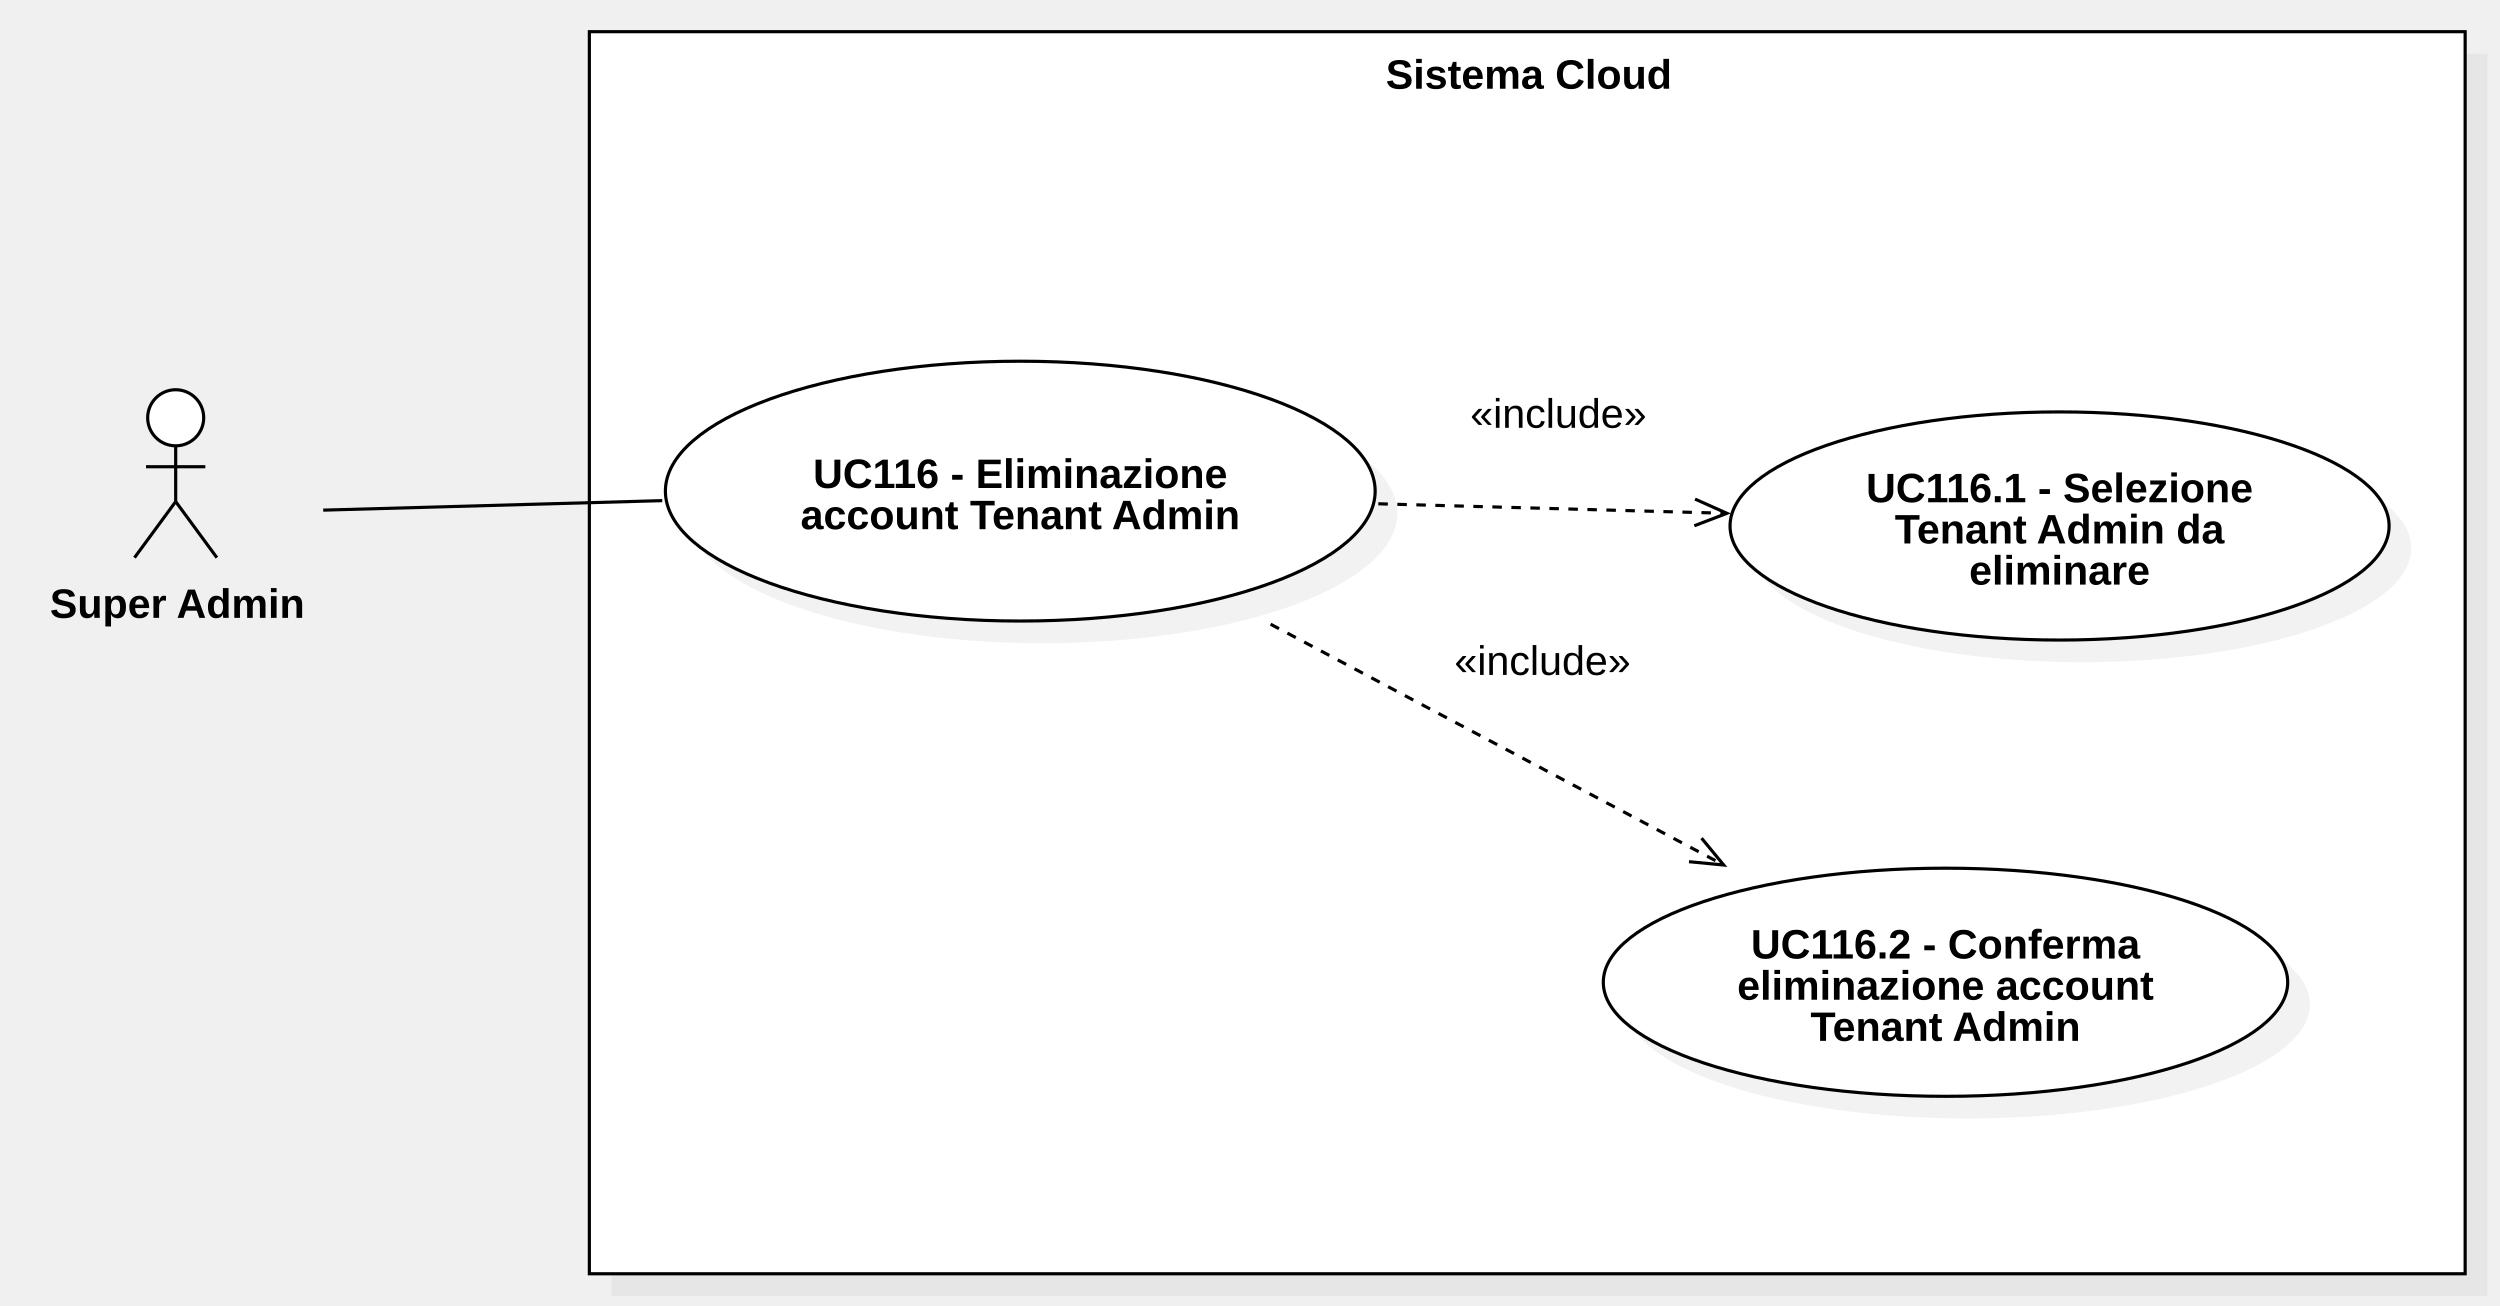
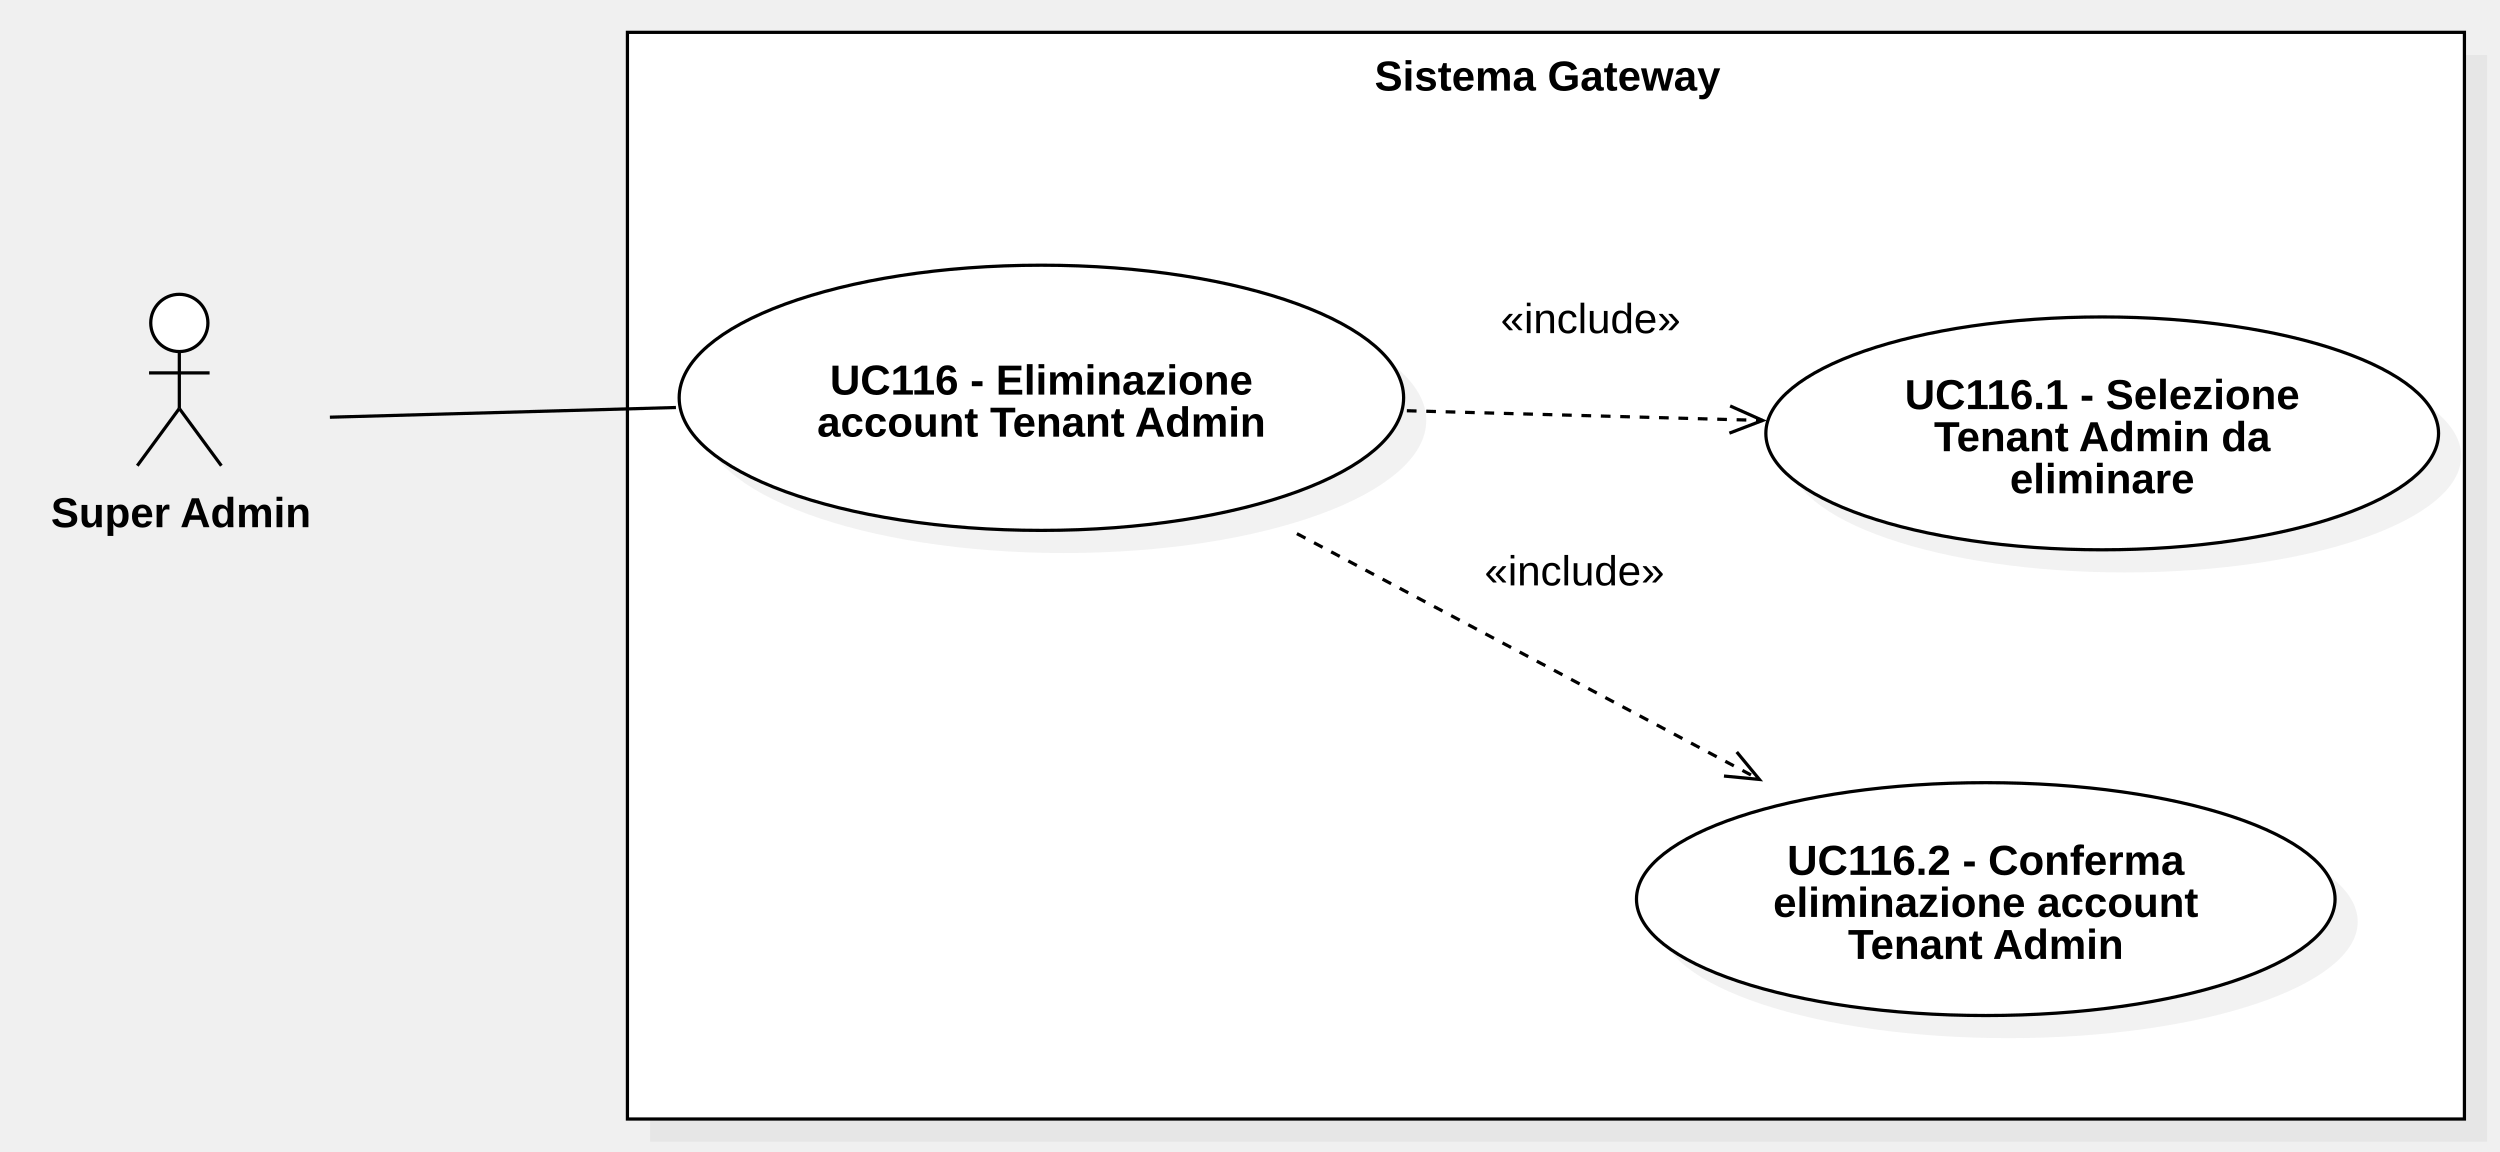
- <svg xmlns="http://www.w3.org/2000/svg" version="1.1" width="789" height="412">
+ <svg xmlns="http://www.w3.org/2000/svg" version="1.1" width="773" height="356">
  <defs />
  <g>
    <g>
-       <rect fill="#C0C0C0" stroke="none" x="357" y="222" width="592" height="392" transform="matrix(1 0 0 1 -164 -205)" fill-opacity="0.2" />
+       <rect fill="#C0C0C0" stroke="none" x="464" y="446" width="568" height="336" transform="matrix(1 0 0 1 -263 -429)" fill-opacity="0.2" />
    </g>
    <g>
-       <rect fill="#ffffff" stroke="none" x="350" y="215" width="592" height="392" transform="matrix(1 0 0 1 -164 -205)" />
+       <rect fill="#ffffff" stroke="none" x="457" y="439" width="568" height="336" transform="matrix(1 0 0 1 -263 -429)" />
    </g>
    <g>
-       <path fill="none" stroke="#000000" paint-order="fill stroke markers" d=" M 186 10 L 778 10 L 778 402 L 186 402 L 186 10 Z Z" stroke-miterlimit="10" stroke-dasharray="" />
+       <path fill="none" stroke="#000000" paint-order="fill stroke markers" d=" M 194 10 L 762 10 L 762 346 L 194 346 L 194 10 Z Z" stroke-miterlimit="10" stroke-dasharray="" />
    </g>
    <g>
      <g>
        <path fill="none" stroke="none" />
-         <text fill="#000000" stroke="none" font-family="Arial" font-size="13px" font-style="normal" font-weight="bold" text-decoration="undefined" x="646.5" y="228.5" text-anchor="middle" dominant-baseline="central" transform="matrix(1 0 0 1 -164 -205)">Sistema Cloud</text>
+         <text fill="#000000" stroke="none" font-family="Arial" font-size="13px" font-style="normal" font-weight="bold" text-decoration="undefined" x="741.5" y="452.5" text-anchor="middle" dominant-baseline="central" transform="matrix(1 0 0 1 -263 -429)">Sistema Gateway</text>
      </g>
    </g>
    <g>
-       <path fill="#ffffff" stroke="none" paint-order="stroke fill markers" d=" M 46.607 131.85 C 46.607 126.962 50.565 123 55.447 123 C 60.329 123 64.287 126.962 64.287 131.85 C 64.287 136.738 60.329 140.7 55.447 140.7 C 50.565 140.7 46.607 136.738 46.607 131.85 Z" />
+       <path fill="#ffffff" stroke="none" paint-order="stroke fill markers" d=" M 46.607 99.85 C 46.607 94.962 50.565 91 55.447 91 C 60.329 91 64.287 94.962 64.287 99.85 C 64.287 104.738 60.329 108.7 55.447 108.7 C 50.565 108.7 46.607 104.738 46.607 99.85 Z" />
    </g>
    <g>
-       <path fill="none" stroke="#000000" paint-order="fill stroke markers" d=" M 46.607 131.85 C 46.607 126.962 50.565 123 55.447 123 C 60.329 123 64.287 126.962 64.287 131.85 C 64.287 136.738 60.329 140.7 55.447 140.7 C 50.565 140.7 46.607 136.738 46.607 131.85 Z" stroke-miterlimit="10" stroke-dasharray="" />
+       <path fill="none" stroke="#000000" paint-order="fill stroke markers" d=" M 46.607 99.85 C 46.607 94.962 50.565 91 55.447 91 C 60.329 91 64.287 94.962 64.287 99.85 C 64.287 104.738 60.329 108.7 55.447 108.7 C 50.565 108.7 46.607 104.738 46.607 99.85 Z" stroke-miterlimit="10" stroke-dasharray="" />
    </g>
    <g>
-       <path fill="none" stroke="#000000" paint-order="fill stroke markers" d=" M 55.447 140.7 L 55.447 158.3" stroke-miterlimit="10" stroke-dasharray="" />
+       <path fill="none" stroke="#000000" paint-order="fill stroke markers" d=" M 55.447 108.7 L 55.447 126.3" stroke-miterlimit="10" stroke-dasharray="" />
    </g>
    <g>
-       <path fill="none" stroke="#000000" paint-order="fill stroke markers" d=" M 46.087 147.3 L 64.807 147.3" stroke-miterlimit="10" stroke-dasharray="" />
+       <path fill="none" stroke="#000000" paint-order="fill stroke markers" d=" M 46.087 115.3 L 64.807 115.3" stroke-miterlimit="10" stroke-dasharray="" />
    </g>
    <g>
-       <path fill="none" stroke="#000000" paint-order="fill stroke markers" d=" M 55.447 158.3 L 42.447 176" stroke-miterlimit="10" stroke-dasharray="" />
+       <path fill="none" stroke="#000000" paint-order="fill stroke markers" d=" M 55.447 126.3 L 42.447 144" stroke-miterlimit="10" stroke-dasharray="" />
    </g>
    <g>
-       <path fill="none" stroke="#000000" paint-order="fill stroke markers" d=" M 55.447 158.3 L 68.447 176" stroke-miterlimit="10" stroke-dasharray="" />
+       <path fill="none" stroke="#000000" paint-order="fill stroke markers" d=" M 55.447 126.3 L 68.447 144" stroke-miterlimit="10" stroke-dasharray="" />
    </g>
    <g>
      <g>
        <path fill="none" stroke="none" />
-         <text fill="#000000" stroke="none" font-family="Arial" font-size="13px" font-style="normal" font-weight="bold" text-decoration="undefined" x="219.947" y="395.5" text-anchor="middle" dominant-baseline="central" transform="matrix(1 0 0 1 -164 -205)">Super Admin</text>
+         <text fill="#000000" stroke="none" font-family="Arial" font-size="13px" font-style="normal" font-weight="bold" text-decoration="undefined" x="318.947" y="587.5" text-anchor="middle" dominant-baseline="central" transform="matrix(1 0 0 1 -263 -429)">Super Admin</text>
      </g>
    </g>
    <g>
-       <path fill="#C0C0C0" stroke="none" paint-order="stroke fill markers" d=" M 217 162 C 217 139.356 267.144 121 329 121 C 390.856 121 441 139.356 441 162 C 441 184.644 390.856 203 329 203 C 267.144 203 217 184.644 217 162 Z" fill-opacity="0.2" />
+       <path fill="#C0C0C0" stroke="none" paint-order="stroke fill markers" d=" M 217 130 C 217 107.356 267.144 89 329 89 C 390.856 89 441 107.356 441 130 C 441 152.644 390.856 171 329 171 C 267.144 171 217 152.644 217 130 Z" fill-opacity="0.2" />
    </g>
    <g>
-       <path fill="#ffffff" stroke="none" paint-order="stroke fill markers" d=" M 210 155 C 210 132.356 260.144 114 322 114 C 383.856 114 434 132.356 434 155 C 434 177.644 383.856 196 322 196 C 260.144 196 210 177.644 210 155 Z" />
+       <path fill="#ffffff" stroke="none" paint-order="stroke fill markers" d=" M 210 123 C 210 100.356 260.144 82 322 82 C 383.856 82 434 100.356 434 123 C 434 145.644 383.856 164 322 164 C 260.144 164 210 145.644 210 123 Z" />
    </g>
    <g>
-       <path fill="none" stroke="#000000" paint-order="fill stroke markers" d=" M 210 155 C 210 132.356 260.144 114 322 114 C 383.856 114 434 132.356 434 155 C 434 177.644 383.856 196 322 196 C 260.144 196 210 177.644 210 155 Z" stroke-miterlimit="10" stroke-dasharray="" />
+       <path fill="none" stroke="#000000" paint-order="fill stroke markers" d=" M 210 123 C 210 100.356 260.144 82 322 82 C 383.856 82 434 100.356 434 123 C 434 145.644 383.856 164 322 164 C 260.144 164 210 145.644 210 123 Z" stroke-miterlimit="10" stroke-dasharray="" />
    </g>
    <g>
      <g>
        <path fill="none" stroke="none" />
-         <text fill="#000000" stroke="none" font-family="Arial" font-size="13px" font-style="normal" font-weight="bold" text-decoration="undefined" x="486" y="354.5" text-anchor="middle" dominant-baseline="central" transform="matrix(1 0 0 1 -164 -205)">UC116 - Eliminazione</text>
-         <text fill="#000000" stroke="none" font-family="Arial" font-size="13px" font-style="normal" font-weight="bold" text-decoration="undefined" x="486" y="367.5" text-anchor="middle" dominant-baseline="central" transform="matrix(1 0 0 1 -164 -205)">account Tenant Admin</text>
+         <text fill="#000000" stroke="none" font-family="Arial" font-size="13px" font-style="normal" font-weight="bold" text-decoration="undefined" x="585" y="546.5" text-anchor="middle" dominant-baseline="central" transform="matrix(1 0 0 1 -263 -429)">UC116 - Eliminazione</text>
+         <text fill="#000000" stroke="none" font-family="Arial" font-size="13px" font-style="normal" font-weight="bold" text-decoration="undefined" x="585" y="559.5" text-anchor="middle" dominant-baseline="central" transform="matrix(1 0 0 1 -263 -429)">account Tenant Admin</text>
      </g>
    </g>
    <g>
-       <path fill="none" stroke="#000000" paint-order="fill stroke markers" d=" M 102 161 L 209 158" stroke-miterlimit="10" stroke-dasharray="" />
+       <path fill="none" stroke="#000000" paint-order="fill stroke markers" d=" M 102 129 L 209 126" stroke-miterlimit="10" stroke-dasharray="" />
    </g>
    <g>
-       <path fill="#C0C0C0" stroke="none" paint-order="stroke fill markers" d=" M 553 173 C 553 153.118 599.562 137 657 137 C 714.438 137 761 153.118 761 173 C 761 192.882 714.438 209 657 209 C 599.562 209 553 192.882 553 173 Z" fill-opacity="0.2" />
+       <path fill="#C0C0C0" stroke="none" paint-order="stroke fill markers" d=" M 553 141 C 553 121.118 599.562 105 657 105 C 714.438 105 761 121.118 761 141 C 761 160.882 714.438 177 657 177 C 599.562 177 553 160.882 553 141 Z" fill-opacity="0.2" />
    </g>
    <g>
-       <path fill="#ffffff" stroke="none" paint-order="stroke fill markers" d=" M 546 166 C 546 146.118 592.562 130 650 130 C 707.438 130 754 146.118 754 166 C 754 185.882 707.438 202 650 202 C 592.562 202 546 185.882 546 166 Z" />
+       <path fill="#ffffff" stroke="none" paint-order="stroke fill markers" d=" M 546 134 C 546 114.118 592.562 98 650 98 C 707.438 98 754 114.118 754 134 C 754 153.882 707.438 170 650 170 C 592.562 170 546 153.882 546 134 Z" />
    </g>
    <g>
-       <path fill="none" stroke="#000000" paint-order="fill stroke markers" d=" M 546 166 C 546 146.118 592.562 130 650 130 C 707.438 130 754 146.118 754 166 C 754 185.882 707.438 202 650 202 C 592.562 202 546 185.882 546 166 Z" stroke-miterlimit="10" stroke-dasharray="" />
+       <path fill="none" stroke="#000000" paint-order="fill stroke markers" d=" M 546 134 C 546 114.118 592.562 98 650 98 C 707.438 98 754 114.118 754 134 C 754 153.882 707.438 170 650 170 C 592.562 170 546 153.882 546 134 Z" stroke-miterlimit="10" stroke-dasharray="" />
    </g>
    <g>
      <g>
        <path fill="none" stroke="none" />
-         <text fill="#000000" stroke="none" font-family="Arial" font-size="13px" font-style="normal" font-weight="bold" text-decoration="undefined" x="814" y="359" text-anchor="middle" dominant-baseline="central" transform="matrix(1 0 0 1 -164 -205)">UC116.1 - Selezione</text>
-         <text fill="#000000" stroke="none" font-family="Arial" font-size="13px" font-style="normal" font-weight="bold" text-decoration="undefined" x="814" y="372" text-anchor="middle" dominant-baseline="central" transform="matrix(1 0 0 1 -164 -205)">Tenant Admin da</text>
-         <text fill="#000000" stroke="none" font-family="Arial" font-size="13px" font-style="normal" font-weight="bold" text-decoration="undefined" x="814" y="385" text-anchor="middle" dominant-baseline="central" transform="matrix(1 0 0 1 -164 -205)">eliminare</text>
+         <text fill="#000000" stroke="none" font-family="Arial" font-size="13px" font-style="normal" font-weight="bold" text-decoration="undefined" x="913" y="551" text-anchor="middle" dominant-baseline="central" transform="matrix(1 0 0 1 -263 -429)">UC116.1 - Selezione</text>
+         <text fill="#000000" stroke="none" font-family="Arial" font-size="13px" font-style="normal" font-weight="bold" text-decoration="undefined" x="913" y="564" text-anchor="middle" dominant-baseline="central" transform="matrix(1 0 0 1 -263 -429)">Tenant Admin da</text>
+         <text fill="#000000" stroke="none" font-family="Arial" font-size="13px" font-style="normal" font-weight="bold" text-decoration="undefined" x="913" y="577" text-anchor="middle" dominant-baseline="central" transform="matrix(1 0 0 1 -263 -429)">eliminare</text>
      </g>
    </g>
    <g>
-       <path fill="none" stroke="#000000" paint-order="fill stroke markers" d=" M 435 159 L 545 162" stroke-miterlimit="10" stroke-dasharray="3" />
+       <path fill="none" stroke="#000000" paint-order="fill stroke markers" d=" M 435 127 L 545 130" stroke-miterlimit="10" stroke-dasharray="3" />
    </g>
    <g>
-       <path fill="none" stroke="#000000" paint-order="fill stroke markers" d=" M 534.726 165.931 L 545 162 L 534.956 157.515" stroke-miterlimit="10" stroke-dasharray="" />
+       <path fill="none" stroke="#000000" paint-order="fill stroke markers" d=" M 534.726 133.931 L 545 130 L 534.956 125.515" stroke-miterlimit="10" stroke-dasharray="" />
    </g>
    <g>
-       <rect fill="#ffffff" stroke="none" x="628" y="329" width="55.656" height="13" transform="matrix(1 0 0 1 -164 -205)" />
+       <rect fill="#ffffff" stroke="none" x="727" y="521" width="55.656" height="13" transform="matrix(1 0 0 1 -263 -429)" />
    </g>
    <g>
      <g>
        <path fill="none" stroke="none" />
-         <text fill="#000000" stroke="none" font-family="Arial" font-size="13px" font-style="normal" font-weight="normal" text-decoration="undefined" x="655.828" y="335.5" text-anchor="middle" dominant-baseline="central" transform="matrix(1 0 0 1 -164 -205)">«include»</text>
+         <text fill="#000000" stroke="none" font-family="Arial" font-size="13px" font-style="normal" font-weight="normal" text-decoration="undefined" x="754.828" y="527.5" text-anchor="middle" dominant-baseline="central" transform="matrix(1 0 0 1 -263 -429)">«include»</text>
      </g>
    </g>
    <g>
-       <path fill="#C0C0C0" stroke="none" paint-order="stroke fill markers" d=" M 513 317 C 513 297.118 561.353 281 621 281 C 680.647 281 729 297.118 729 317 C 729 336.882 680.647 353 621 353 C 561.353 353 513 336.882 513 317 Z" fill-opacity="0.2" />
+       <path fill="#C0C0C0" stroke="none" paint-order="stroke fill markers" d=" M 513 285 C 513 265.118 561.353 249 621 249 C 680.647 249 729 265.118 729 285 C 729 304.882 680.647 321 621 321 C 561.353 321 513 304.882 513 285 Z" fill-opacity="0.2" />
    </g>
    <g>
-       <path fill="#ffffff" stroke="none" paint-order="stroke fill markers" d=" M 506 310 C 506 290.118 554.353 274 614 274 C 673.647 274 722 290.118 722 310 C 722 329.882 673.647 346 614 346 C 554.353 346 506 329.882 506 310 Z" />
+       <path fill="#ffffff" stroke="none" paint-order="stroke fill markers" d=" M 506 278 C 506 258.118 554.353 242 614 242 C 673.647 242 722 258.118 722 278 C 722 297.882 673.647 314 614 314 C 554.353 314 506 297.882 506 278 Z" />
    </g>
    <g>
-       <path fill="none" stroke="#000000" paint-order="fill stroke markers" d=" M 506 310 C 506 290.118 554.353 274 614 274 C 673.647 274 722 290.118 722 310 C 722 329.882 673.647 346 614 346 C 554.353 346 506 329.882 506 310 Z" stroke-miterlimit="10" stroke-dasharray="" />
+       <path fill="none" stroke="#000000" paint-order="fill stroke markers" d=" M 506 278 C 506 258.118 554.353 242 614 242 C 673.647 242 722 258.118 722 278 C 722 297.882 673.647 314 614 314 C 554.353 314 506 297.882 506 278 Z" stroke-miterlimit="10" stroke-dasharray="" />
    </g>
    <g>
      <g>
        <path fill="none" stroke="none" />
-         <text fill="#000000" stroke="none" font-family="Arial" font-size="13px" font-style="normal" font-weight="bold" text-decoration="undefined" x="778" y="503" text-anchor="middle" dominant-baseline="central" transform="matrix(1 0 0 1 -164 -205)">UC116.2 - Conferma</text>
-         <text fill="#000000" stroke="none" font-family="Arial" font-size="13px" font-style="normal" font-weight="bold" text-decoration="undefined" x="778" y="516" text-anchor="middle" dominant-baseline="central" transform="matrix(1 0 0 1 -164 -205)">eliminazione account</text>
-         <text fill="#000000" stroke="none" font-family="Arial" font-size="13px" font-style="normal" font-weight="bold" text-decoration="undefined" x="778" y="529" text-anchor="middle" dominant-baseline="central" transform="matrix(1 0 0 1 -164 -205)">Tenant Admin</text>
+         <text fill="#000000" stroke="none" font-family="Arial" font-size="13px" font-style="normal" font-weight="bold" text-decoration="undefined" x="877" y="695" text-anchor="middle" dominant-baseline="central" transform="matrix(1 0 0 1 -263 -429)">UC116.2 - Conferma</text>
+         <text fill="#000000" stroke="none" font-family="Arial" font-size="13px" font-style="normal" font-weight="bold" text-decoration="undefined" x="877" y="708" text-anchor="middle" dominant-baseline="central" transform="matrix(1 0 0 1 -263 -429)">eliminazione account</text>
+         <text fill="#000000" stroke="none" font-family="Arial" font-size="13px" font-style="normal" font-weight="bold" text-decoration="undefined" x="877" y="721" text-anchor="middle" dominant-baseline="central" transform="matrix(1 0 0 1 -263 -429)">Tenant Admin</text>
      </g>
    </g>
    <g>
-       <path fill="none" stroke="#000000" paint-order="fill stroke markers" d=" M 401 197 L 544 273" stroke-miterlimit="10" stroke-dasharray="3" />
+       <path fill="none" stroke="#000000" paint-order="fill stroke markers" d=" M 401 165 L 544 241" stroke-miterlimit="10" stroke-dasharray="3" />
    </g>
    <g>
-       <path fill="none" stroke="#000000" paint-order="fill stroke markers" d=" M 533.05 271.948 L 544 273 L 537.002 264.513" stroke-miterlimit="10" stroke-dasharray="" />
+       <path fill="none" stroke="#000000" paint-order="fill stroke markers" d=" M 533.05 239.948 L 544 241 L 537.002 232.513" stroke-miterlimit="10" stroke-dasharray="" />
    </g>
    <g>
-       <rect fill="#ffffff" stroke="none" x="623" y="407" width="55.656" height="13" transform="matrix(1 0 0 1 -164 -205)" />
+       <rect fill="#ffffff" stroke="none" x="722" y="599" width="55.656" height="13" transform="matrix(1 0 0 1 -263 -429)" />
    </g>
    <g>
      <g>
        <path fill="none" stroke="none" />
-         <text fill="#000000" stroke="none" font-family="Arial" font-size="13px" font-style="normal" font-weight="normal" text-decoration="undefined" x="650.828" y="413.5" text-anchor="middle" dominant-baseline="central" transform="matrix(1 0 0 1 -164 -205)">«include»</text>
+         <text fill="#000000" stroke="none" font-family="Arial" font-size="13px" font-style="normal" font-weight="normal" text-decoration="undefined" x="749.828" y="605.5" text-anchor="middle" dominant-baseline="central" transform="matrix(1 0 0 1 -263 -429)">«include»</text>
      </g>
    </g>
  </g>
</svg>
